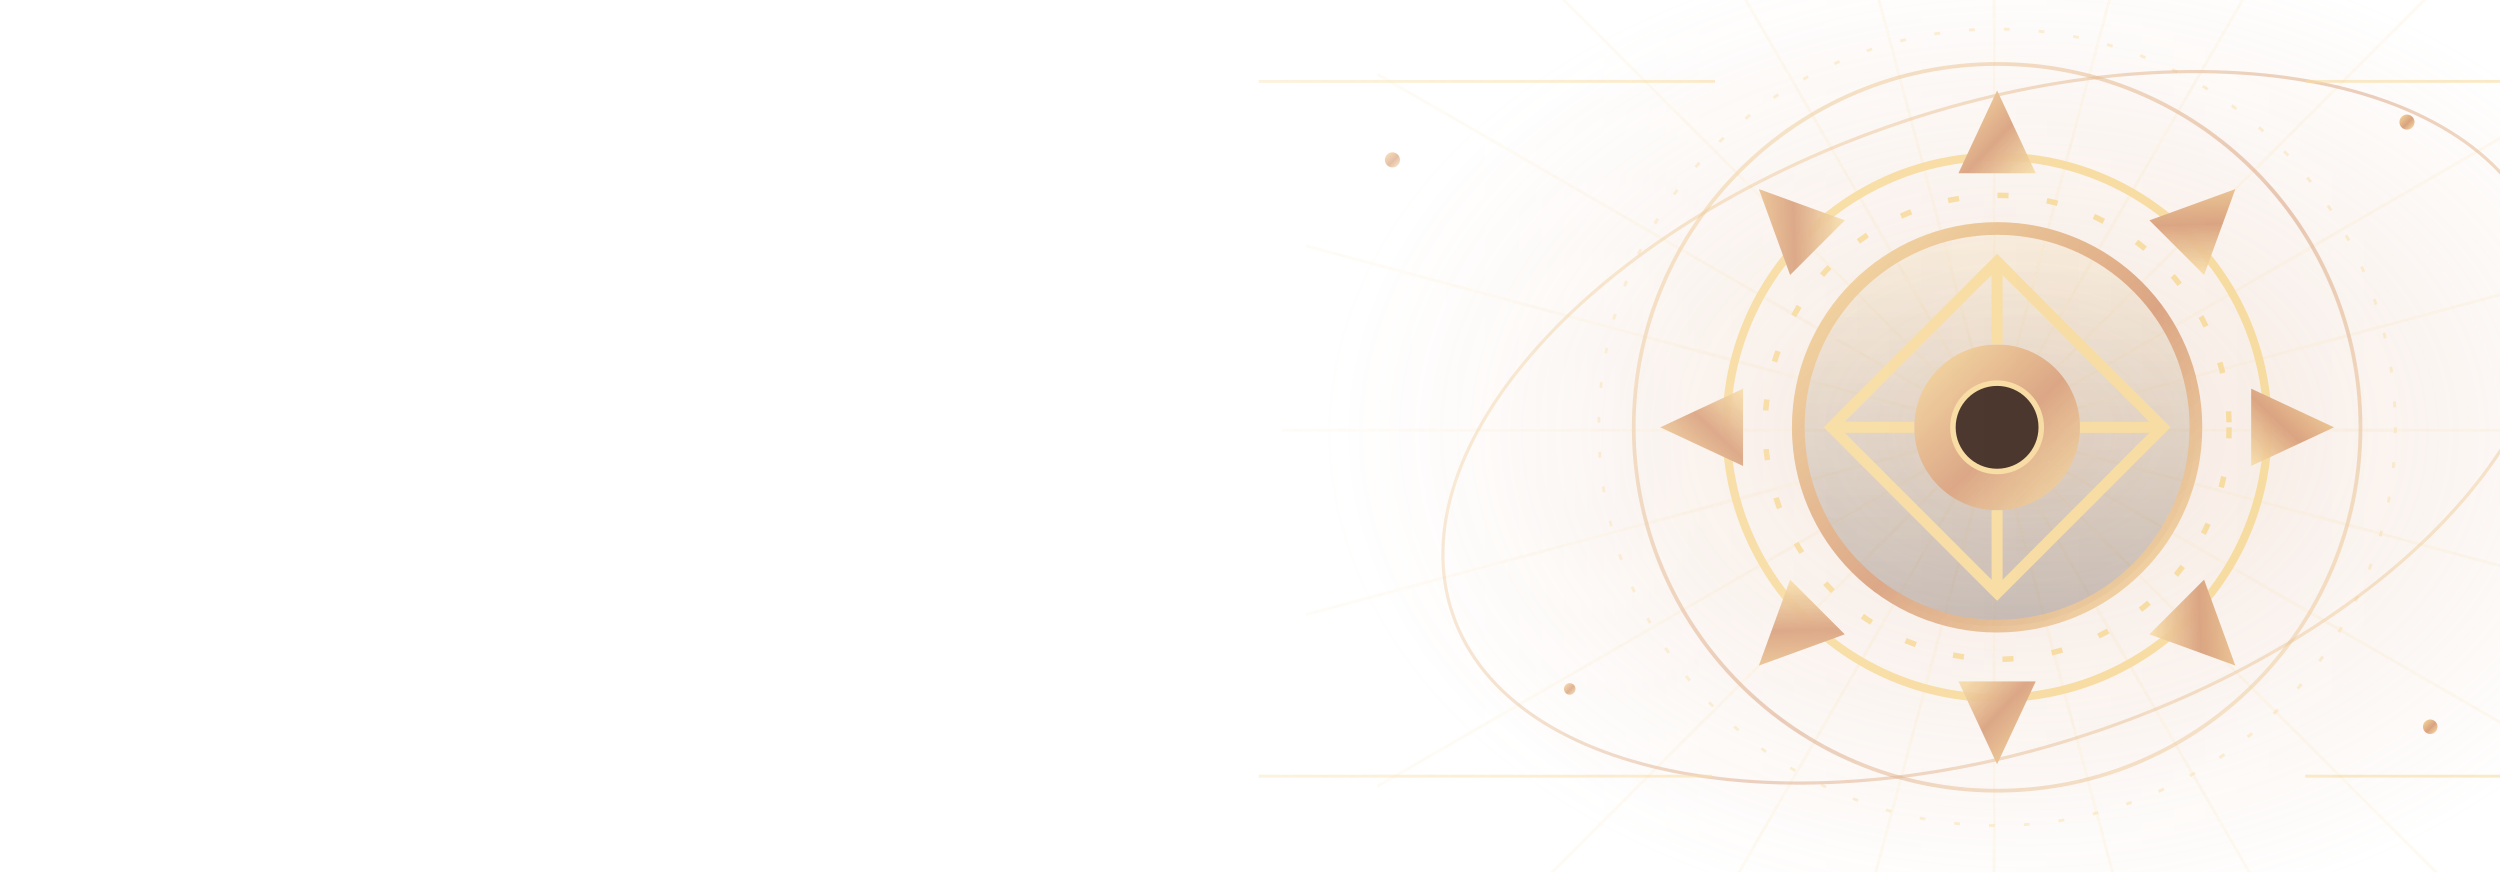
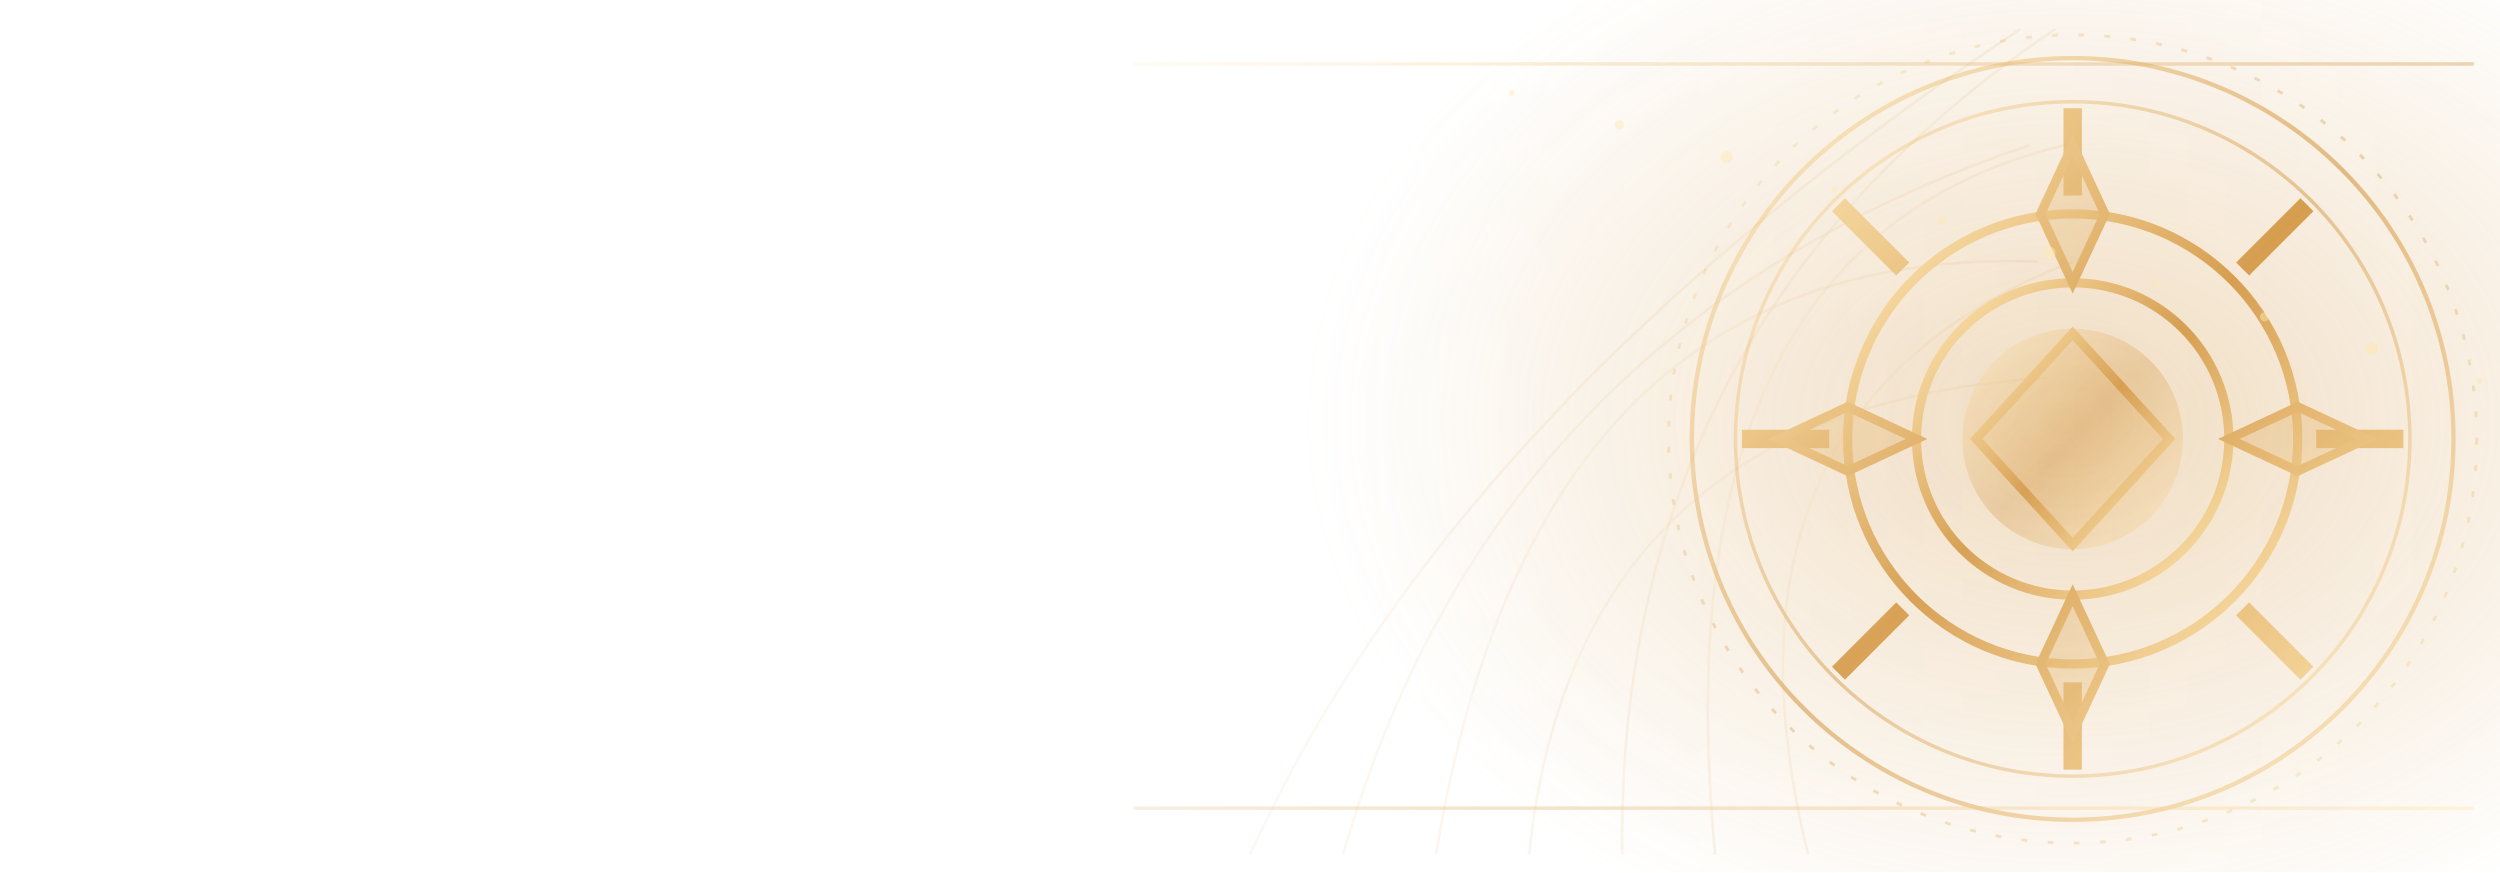
- <svg xmlns="http://www.w3.org/2000/svg" viewBox="0 0 860 300" fill="none">
+ <svg xmlns="http://www.w3.org/2000/svg" viewBox="0 0 860 300" fill="none" aria-hidden="true">
  <defs>
-     <linearGradient id="silver" x1="0" y1="0" x2="1" y2="1">
-       <stop stop-color="#f7db9f" />
-       <stop offset=".55" stop-color="#d9a17e" />
-       <stop offset="1" stop-color="#f7db9f" stop-opacity=".85" />
+     <linearGradient id="metal" x1="0" y1="0" x2="1" y2="1">
+       <stop stop-color="#ffe7b1" />
+       <stop offset=".50" stop-color="#d59b4b" />
+       <stop offset="1" stop-color="#ffe7b1" />
    </linearGradient>
-     <radialGradient id="glow">
-       <stop stop-color="#d9a17e" stop-opacity=".27" />
-       <stop offset="1" stop-color="#d9a17e" stop-opacity="0" />
+     <radialGradient id="shine">
+       <stop stop-color="#d59b4b" stop-opacity=".36" />
+       <stop offset="1" stop-color="#d59b4b" stop-opacity="0" />
    </radialGradient>
-     <linearGradient id="veil" x1="0" y1="0" x2="0" y2="1">
-       <stop stop-color="#f7db9f" stop-opacity=".21" />
-       <stop offset="1" stop-color="#39251b" stop-opacity=".28" />
+     <linearGradient id="fade" x1="0" x2="1">
+       <stop stop-color="white" stop-opacity="0" />
+       <stop offset=".33" stop-color="white" stop-opacity=".05" />
+       <stop offset=".62" stop-color="white" stop-opacity=".9" />
+       <stop offset="1" stop-color="white" />
    </linearGradient>
-     <linearGradient id="fog">
-       <stop stop-color="#fff" stop-opacity="0" />
-       <stop offset=".27" stop-color="#fff" stop-opacity=".18" />
-       <stop offset=".68" stop-color="#fff" stop-opacity=".9" />
-       <stop offset="1" stop-color="#fff" />
-     </linearGradient>
-     <mask id="fogmask">
-       <rect width="860" height="300" fill="url(#fog)" />
+     <mask id="f">
+       <rect width="860" height="300" fill="url(#fade)" />
    </mask>
  </defs>
-   <g mask="url(#fogmask)" color="#f7db9f">
-     <ellipse cx="695" cy="149" rx="240" ry="170" fill="url(#glow)" />
-     <path d="M686 148L931.0 148.0" stroke="currentColor" opacity=".15" />
-     <path d="M686 148L922.7 211.4" stroke="currentColor" opacity=".15" />
-     <path d="M686 148L898.2 270.5" stroke="currentColor" opacity=".15" />
-     <path d="M686 148L859.2 321.2" stroke="currentColor" opacity=".15" />
-     <path d="M686 148L808.5 360.2" stroke="currentColor" opacity=".15" />
-     <path d="M686 148L749.4 384.7" stroke="currentColor" opacity=".15" />
-     <path d="M686 148L686.0 393.0" stroke="currentColor" opacity=".15" />
-     <path d="M686 148L622.6 384.7" stroke="currentColor" opacity=".15" />
-     <path d="M686 148L563.5 360.2" stroke="currentColor" opacity=".15" />
-     <path d="M686 148L512.8 321.2" stroke="currentColor" opacity=".15" />
-     <path d="M686 148L473.8 270.5" stroke="currentColor" opacity=".15" />
-     <path d="M686 148L449.3 211.4" stroke="currentColor" opacity=".15" />
-     <path d="M686 148L441.0 148.0" stroke="currentColor" opacity=".15" />
-     <path d="M686 148L449.3 84.6" stroke="currentColor" opacity=".15" />
-     <path d="M686 148L473.8 25.5" stroke="currentColor" opacity=".15" />
-     <path d="M686 148L512.8 -25.2" stroke="currentColor" opacity=".15" />
-     <path d="M686 148L563.5 -64.2" stroke="currentColor" opacity=".15" />
-     <path d="M686 148L622.6 -88.7" stroke="currentColor" opacity=".15" />
-     <path d="M686 148L686.0 -97.0" stroke="currentColor" opacity=".15" />
-     <path d="M686 148L749.4 -88.7" stroke="currentColor" opacity=".15" />
-     <path d="M686 148L808.5 -64.2" stroke="currentColor" opacity=".15" />
-     <path d="M686 148L859.2 -25.2" stroke="currentColor" opacity=".15" />
-     <path d="M686 148L898.2 25.5" stroke="currentColor" opacity=".15" />
-     <path d="M686 148L922.7 84.6" stroke="currentColor" opacity=".15" />
-     <circle cx="687" cy="147" r="125" stroke="url(#silver)" stroke-opacity=".56" stroke-width="1.3" />
-     <circle cx="687" cy="147" r="137" stroke="currentColor" stroke-dasharray="2 10" stroke-opacity=".46" fill="none" />
-     <ellipse cx="687" cy="147" rx="198" ry="110" stroke="url(#silver)" stroke-width="1.1" opacity=".52" transform="rotate(-19 687 147)" />
-     <g transform="translate(687 147) scale(1.9)">
-       <circle r="49" stroke="currentColor" stroke-width="1.5" fill="none" />
-       <circle r="36" stroke="url(#silver)" stroke-width="2.3" fill="url(#veil)" />
-       <g fill="url(#silver)">
-         <path id="ray" d="M0-61L7-46H-7Z" />
-         <use href="#ray" transform="rotate(45)" />
-         <use href="#ray" transform="rotate(90)" />
-         <use href="#ray" transform="rotate(135)" />
-         <use href="#ray" transform="rotate(180)" />
-         <use href="#ray" transform="rotate(225)" />
-         <use href="#ray" transform="rotate(270)" />
-         <use href="#ray" transform="rotate(315)" />
+   <g mask="url(#f)">
+     <ellipse cx="710" cy="145" rx="260" ry="190" fill="url(#shine)" />
+     <circle cx="713" cy="151" r="131" stroke="url(#metal)" stroke-width="1.5" opacity=".65" />
+     <circle cx="713" cy="151" r="116" stroke="url(#metal)" stroke-width="1.2" opacity=".54" />
+     <circle cx="713" cy="151" r="139" stroke="url(#metal)" stroke-dasharray="2 7" opacity=".40" />
+     <path d="M430 294 Q500 140 695 10" stroke="url(#metal)" stroke-width=".9" opacity=".12" />
+     <path d="M462 294 Q514 112 698 50" stroke="url(#metal)" stroke-width=".9" opacity=".12" />
+     <path d="M494 294 Q528 84 701 90" stroke="url(#metal)" stroke-width=".9" opacity=".12" />
+     <path d="M526 294 Q542 140 704 130" stroke="url(#metal)" stroke-width=".9" opacity=".12" />
+     <path d="M558 294 Q556 112 707 10" stroke="url(#metal)" stroke-width=".9" opacity=".12" />
+     <path d="M590 294 Q570 84 710 50" stroke="url(#metal)" stroke-width=".9" opacity=".12" />
+     <path d="M622 294 Q584 140 713 90" stroke="url(#metal)" stroke-width=".9" opacity=".12" />
+     <g transform="translate(713 151) scale(1.58) translate(-80 -80)">
+       <g stroke="url(#metal)" fill="none" stroke-width="2">
+         <circle cx="80" cy="80" r="49" />
+         <circle cx="80" cy="80" r="34" />
+         <path d="M80 8v19M80 133v19M8 80h19M133 80h19M29 29l14 14m74 74 14 14M131 29l-14 14m-74 74-14 14" stroke-width="4" />
+         <path d="M80 16l7 15-7 15-7-15ZM80 144l7-15-7-15-7 15ZM16 80l15-7 15 7-15 7ZM144 80l-15-7-15 7 15 7Z" fill="url(#metal)" fill-opacity=".4" />
      </g>
-       <path d="M0-30L30 0L0 30L-30 0Z" stroke="currentColor" fill="none" stroke-width="2" />
-       <circle r="15" fill="url(#silver)" />
-       <circle r="8" fill="#402a20" stroke="currentColor" />
-       <path d="M0-30V-15M0 15V30M-30 0H-15M15 0H30" stroke="currentColor" stroke-width="2" />
-       <circle r="42" stroke="currentColor" stroke-dasharray="2 7" fill="none" />
+       <circle cx="80" cy="80" r="24" fill="url(#metal)" fill-opacity=".36" />
+       <path d="M80 57l21 23-21 23-21-23Z" stroke="url(#metal)" stroke-width="2" fill="url(#metal)" fill-opacity=".22" />
    </g>
-     <path d="M433 28H590M433 267H589M793 28H860M793 267H860" stroke="currentColor" opacity=".58" />
-     <g fill="url(#silver)">
-       <circle cx="479" cy="55" r="2.6" />
-       <circle cx="540" cy="237" r="2" />
-       <circle cx="828" cy="42" r="2.6" />
-       <circle cx="836" cy="250" r="2.5" />
-     </g>
+     <circle cx="520" cy="32" r="1.0" fill="#ffe7b1" opacity=".5" />
+     <circle cx="557" cy="43" r="1.55" fill="#ffe7b1" opacity=".5" />
+     <circle cx="594" cy="54" r="2.1" fill="#ffe7b1" opacity=".5" />
+     <circle cx="631" cy="65" r="1.0" fill="#ffe7b1" opacity=".5" />
+     <circle cx="668" cy="76" r="1.55" fill="#ffe7b1" opacity=".5" />
+     <circle cx="705" cy="87" r="2.1" fill="#ffe7b1" opacity=".5" />
+     <circle cx="742" cy="98" r="1.0" fill="#ffe7b1" opacity=".5" />
+     <circle cx="779" cy="109" r="1.55" fill="#ffe7b1" opacity=".5" />
+     <circle cx="816" cy="120" r="2.1" fill="#ffe7b1" opacity=".5" />
+     <circle cx="853" cy="131" r="1.0" fill="#ffe7b1" opacity=".5" />
+     <path d="M390 22H851M390 278H851" stroke="url(#metal)" stroke-width="1.2" opacity=".4" />
+     <path d="M455 151H565M840 151H860" stroke="url(#metal)" stroke-width="1" opacity=".4" />
  </g>
</svg>
